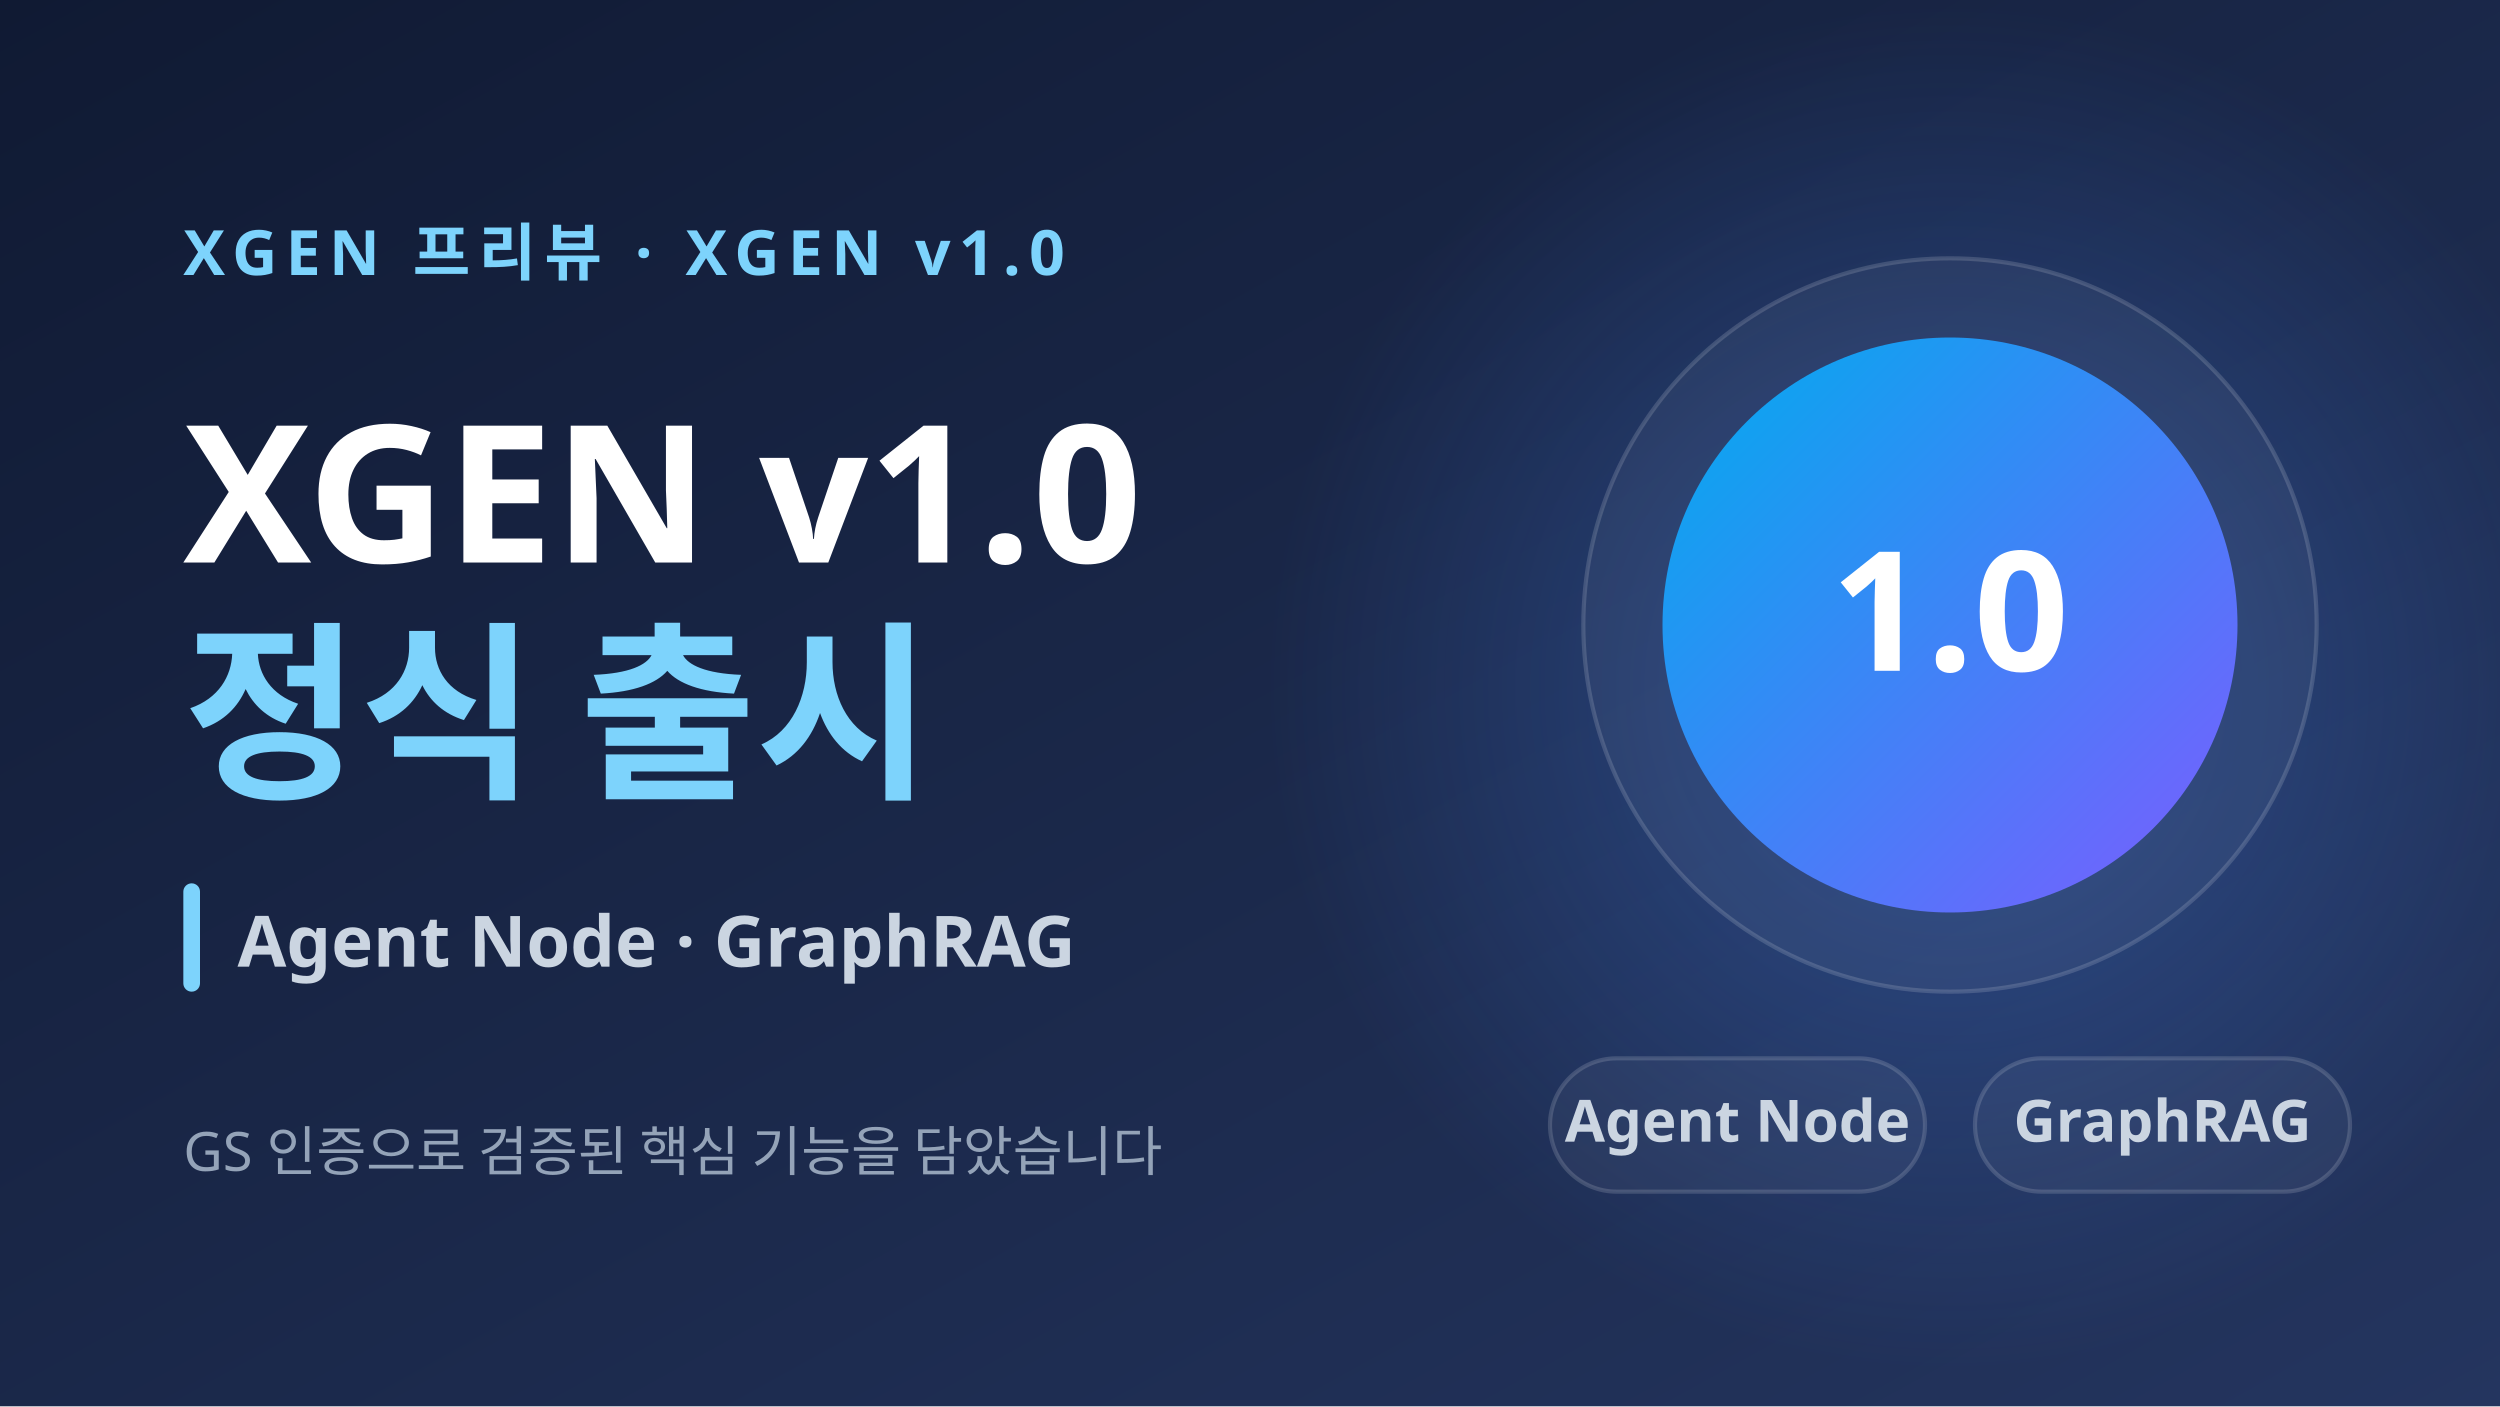
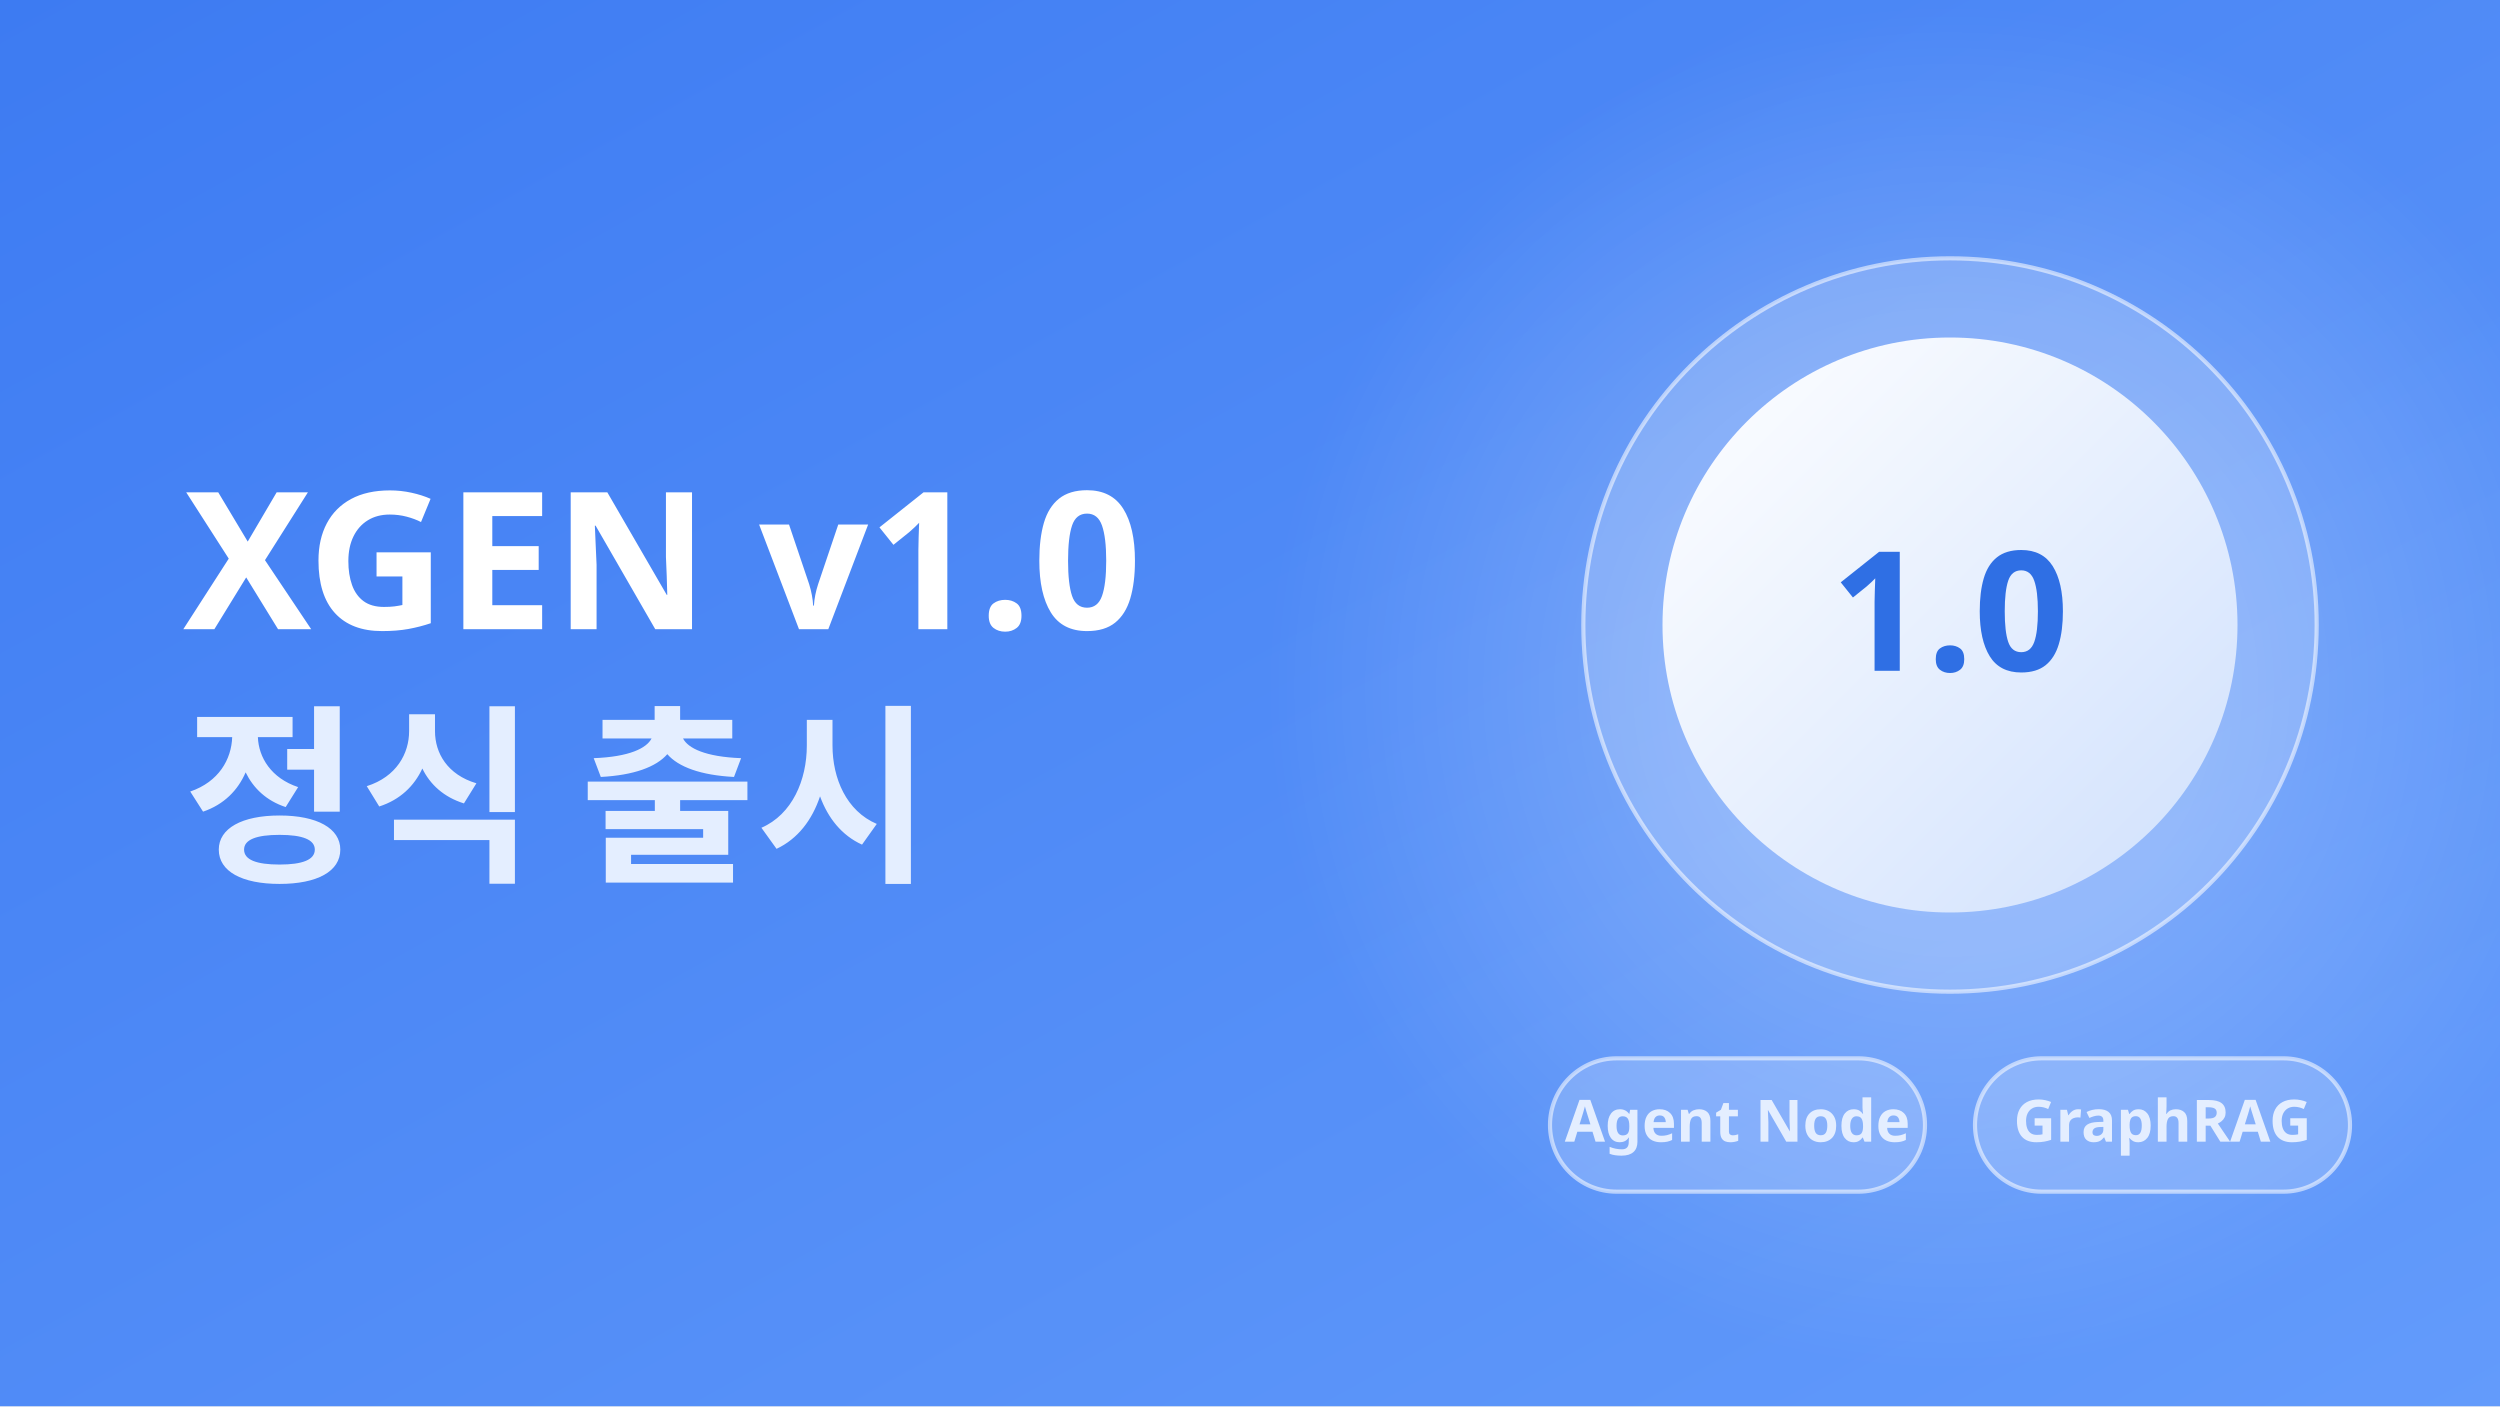
<svg xmlns="http://www.w3.org/2000/svg" viewBox="0 0 1200 675" role="img" aria-label="XGEN v1.0 정식 출시 — GS 인증으로 검증된 핵심 기능">
  <defs>
    <linearGradient id="bg" x1="0" y1="0" x2="1" y2="1">
-       <stop offset="0" stop-color="#101a33" />
-       <stop offset="1" stop-color="#24355f" />
+       <stop offset="0" stop-color="#3d7bf2" />
+       <stop offset="1" stop-color="#639bfb" />
    </linearGradient>
    <linearGradient id="badge" x1="0" y1="0" x2="1" y2="1">
-       <stop offset="0" stop-color="#00acee" />
-       <stop offset="1" stop-color="#7c5cff" />
+       <stop offset="0" stop-color="#ffffff" />
+       <stop offset="1" stop-color="#cfe0fd" />
    </linearGradient>
    <radialGradient id="glow" cx="50%" cy="50%" r="50%">
-       <stop offset="0" stop-color="#4d8dff" stop-opacity="0.34" />
-       <stop offset="1" stop-color="#4d8dff" stop-opacity="0" />
+       <stop offset="0" stop-color="#ffffff" stop-opacity="0.34" />
+       <stop offset="1" stop-color="#ffffff" stop-opacity="0" />
    </radialGradient>
  </defs>
  <rect width="1200" height="675" fill="url(#bg)" />
  <circle cx="936" cy="330" r="330" fill="url(#glow)" />
-   <text x="88" y="132" font-family="Pretendard,'Pretendard Variable','Malgun Gothic','Apple SD Gothic Neo','Noto Sans KR',sans-serif" font-size="30" font-weight="700" letter-spacing="4" fill="#7dd3fc">XGEN 프리뷰 · XGEN v1.0</text>
-   <text x="88" y="270" font-family="Pretendard,'Pretendard Variable','Malgun Gothic','Apple SD Gothic Neo','Noto Sans KR',sans-serif" font-size="92" font-weight="800" fill="#ffffff">XGEN v1.0</text>
-   <text x="88" y="376" font-family="Pretendard,'Pretendard Variable','Malgun Gothic','Apple SD Gothic Neo','Noto Sans KR',sans-serif" font-size="92" font-weight="800" fill="#7dd3fc">정식 출시</text>
-   <rect x="88" y="424" width="8" height="52" rx="4" fill="#7dd3fc" />
-   <text x="114" y="464" font-family="Pretendard,'Pretendard Variable','Malgun Gothic','Apple SD Gothic Neo','Noto Sans KR',sans-serif" font-size="34" font-weight="600" fill="#cbd5e1">Agent Node · GraphRAG</text>
-   <text x="88" y="562" font-family="Pretendard,'Pretendard Variable','Malgun Gothic','Apple SD Gothic Neo','Noto Sans KR',sans-serif" font-size="26" font-weight="500" fill="#94a3b8">GS 인증으로 검증된 핵심 기능을 담았습니다</text>
-   <circle cx="936" cy="300" r="176" fill="#ffffff0a" stroke="#ffffff26" stroke-width="2" />
+   <text x="88" y="302" font-family="Pretendard,'Pretendard Variable','Malgun Gothic','Apple SD Gothic Neo','Noto Sans KR',sans-serif" font-size="92" font-weight="800" fill="#ffffff">XGEN v1.0</text>
+   <text x="88" y="416" font-family="Pretendard,'Pretendard Variable','Malgun Gothic','Apple SD Gothic Neo','Noto Sans KR',sans-serif" font-size="92" font-weight="800" fill="#e4eeff">정식 출시</text>
+   <circle cx="936" cy="300" r="176" fill="#ffffff2e" stroke="#ffffff8c" stroke-width="2" />
  <circle cx="936" cy="300" r="138" fill="url(#badge)" />
-   <text x="936" y="322" text-anchor="middle" font-family="Pretendard,'Pretendard Variable','Malgun Gothic','Apple SD Gothic Neo','Noto Sans KR',sans-serif" font-size="80" font-weight="800" fill="#ffffff">1.0</text>
-   <rect x="744" y="508" width="180" height="64" rx="32" fill="#ffffff0a" stroke="#ffffff26" stroke-width="2" />
-   <rect x="948" y="508" width="180" height="64" rx="32" fill="#ffffff0a" stroke="#ffffff26" stroke-width="2" />
-   <text x="834" y="548" text-anchor="middle" font-family="Pretendard,'Pretendard Variable','Malgun Gothic','Apple SD Gothic Neo','Noto Sans KR',sans-serif" font-size="28" font-weight="600" fill="#cbd5e1">Agent Node</text>
-   <text x="1038" y="548" text-anchor="middle" font-family="Pretendard,'Pretendard Variable','Malgun Gothic','Apple SD Gothic Neo','Noto Sans KR',sans-serif" font-size="28" font-weight="600" fill="#cbd5e1">GraphRAG</text>
+   <text x="936" y="322" text-anchor="middle" font-family="Pretendard,'Pretendard Variable','Malgun Gothic','Apple SD Gothic Neo','Noto Sans KR',sans-serif" font-size="80" font-weight="800" fill="#2f6fe4">1.0</text>
+   <rect x="744" y="508" width="180" height="64" rx="32" fill="#ffffff2e" stroke="#ffffff8c" stroke-width="2" />
+   <rect x="948" y="508" width="180" height="64" rx="32" fill="#ffffff2e" stroke="#ffffff8c" stroke-width="2" />
+   <text x="834" y="548" text-anchor="middle" font-family="Pretendard,'Pretendard Variable','Malgun Gothic','Apple SD Gothic Neo','Noto Sans KR',sans-serif" font-size="28" font-weight="600" fill="#e4eeff">Agent Node</text>
+   <text x="1038" y="548" text-anchor="middle" font-family="Pretendard,'Pretendard Variable','Malgun Gothic','Apple SD Gothic Neo','Noto Sans KR',sans-serif" font-size="28" font-weight="600" fill="#e4eeff">GraphRAG</text>
</svg>
